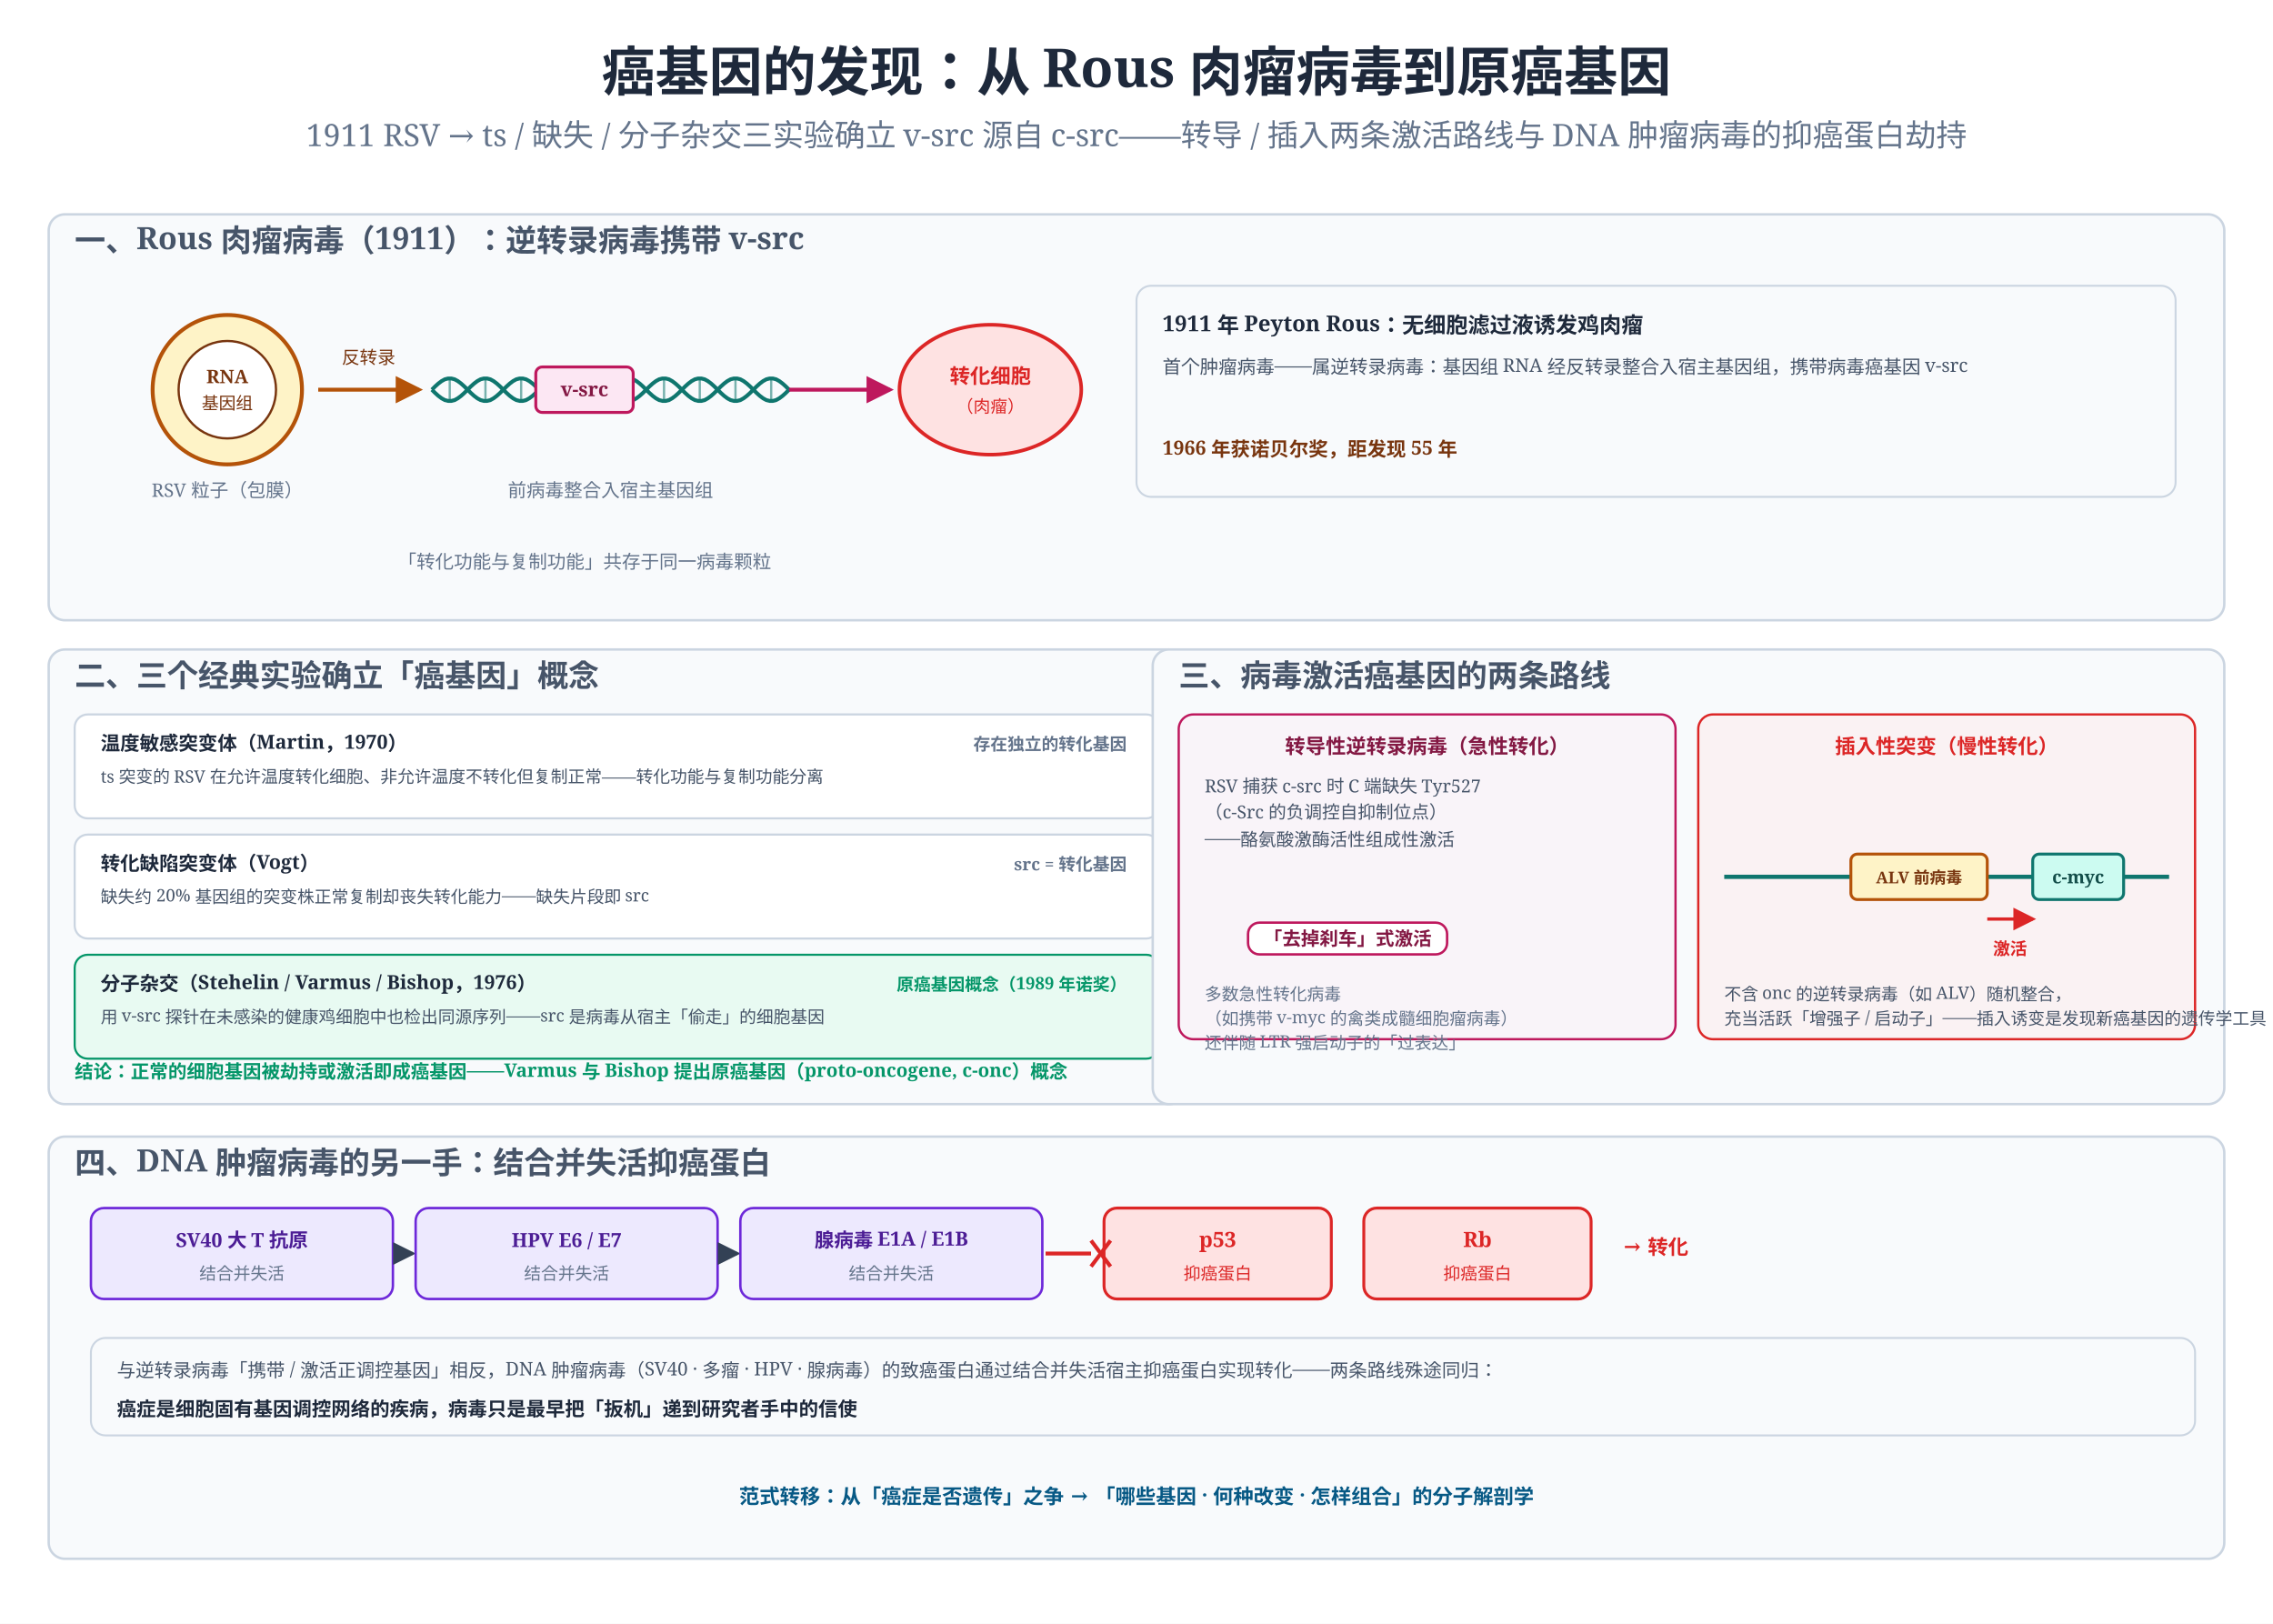
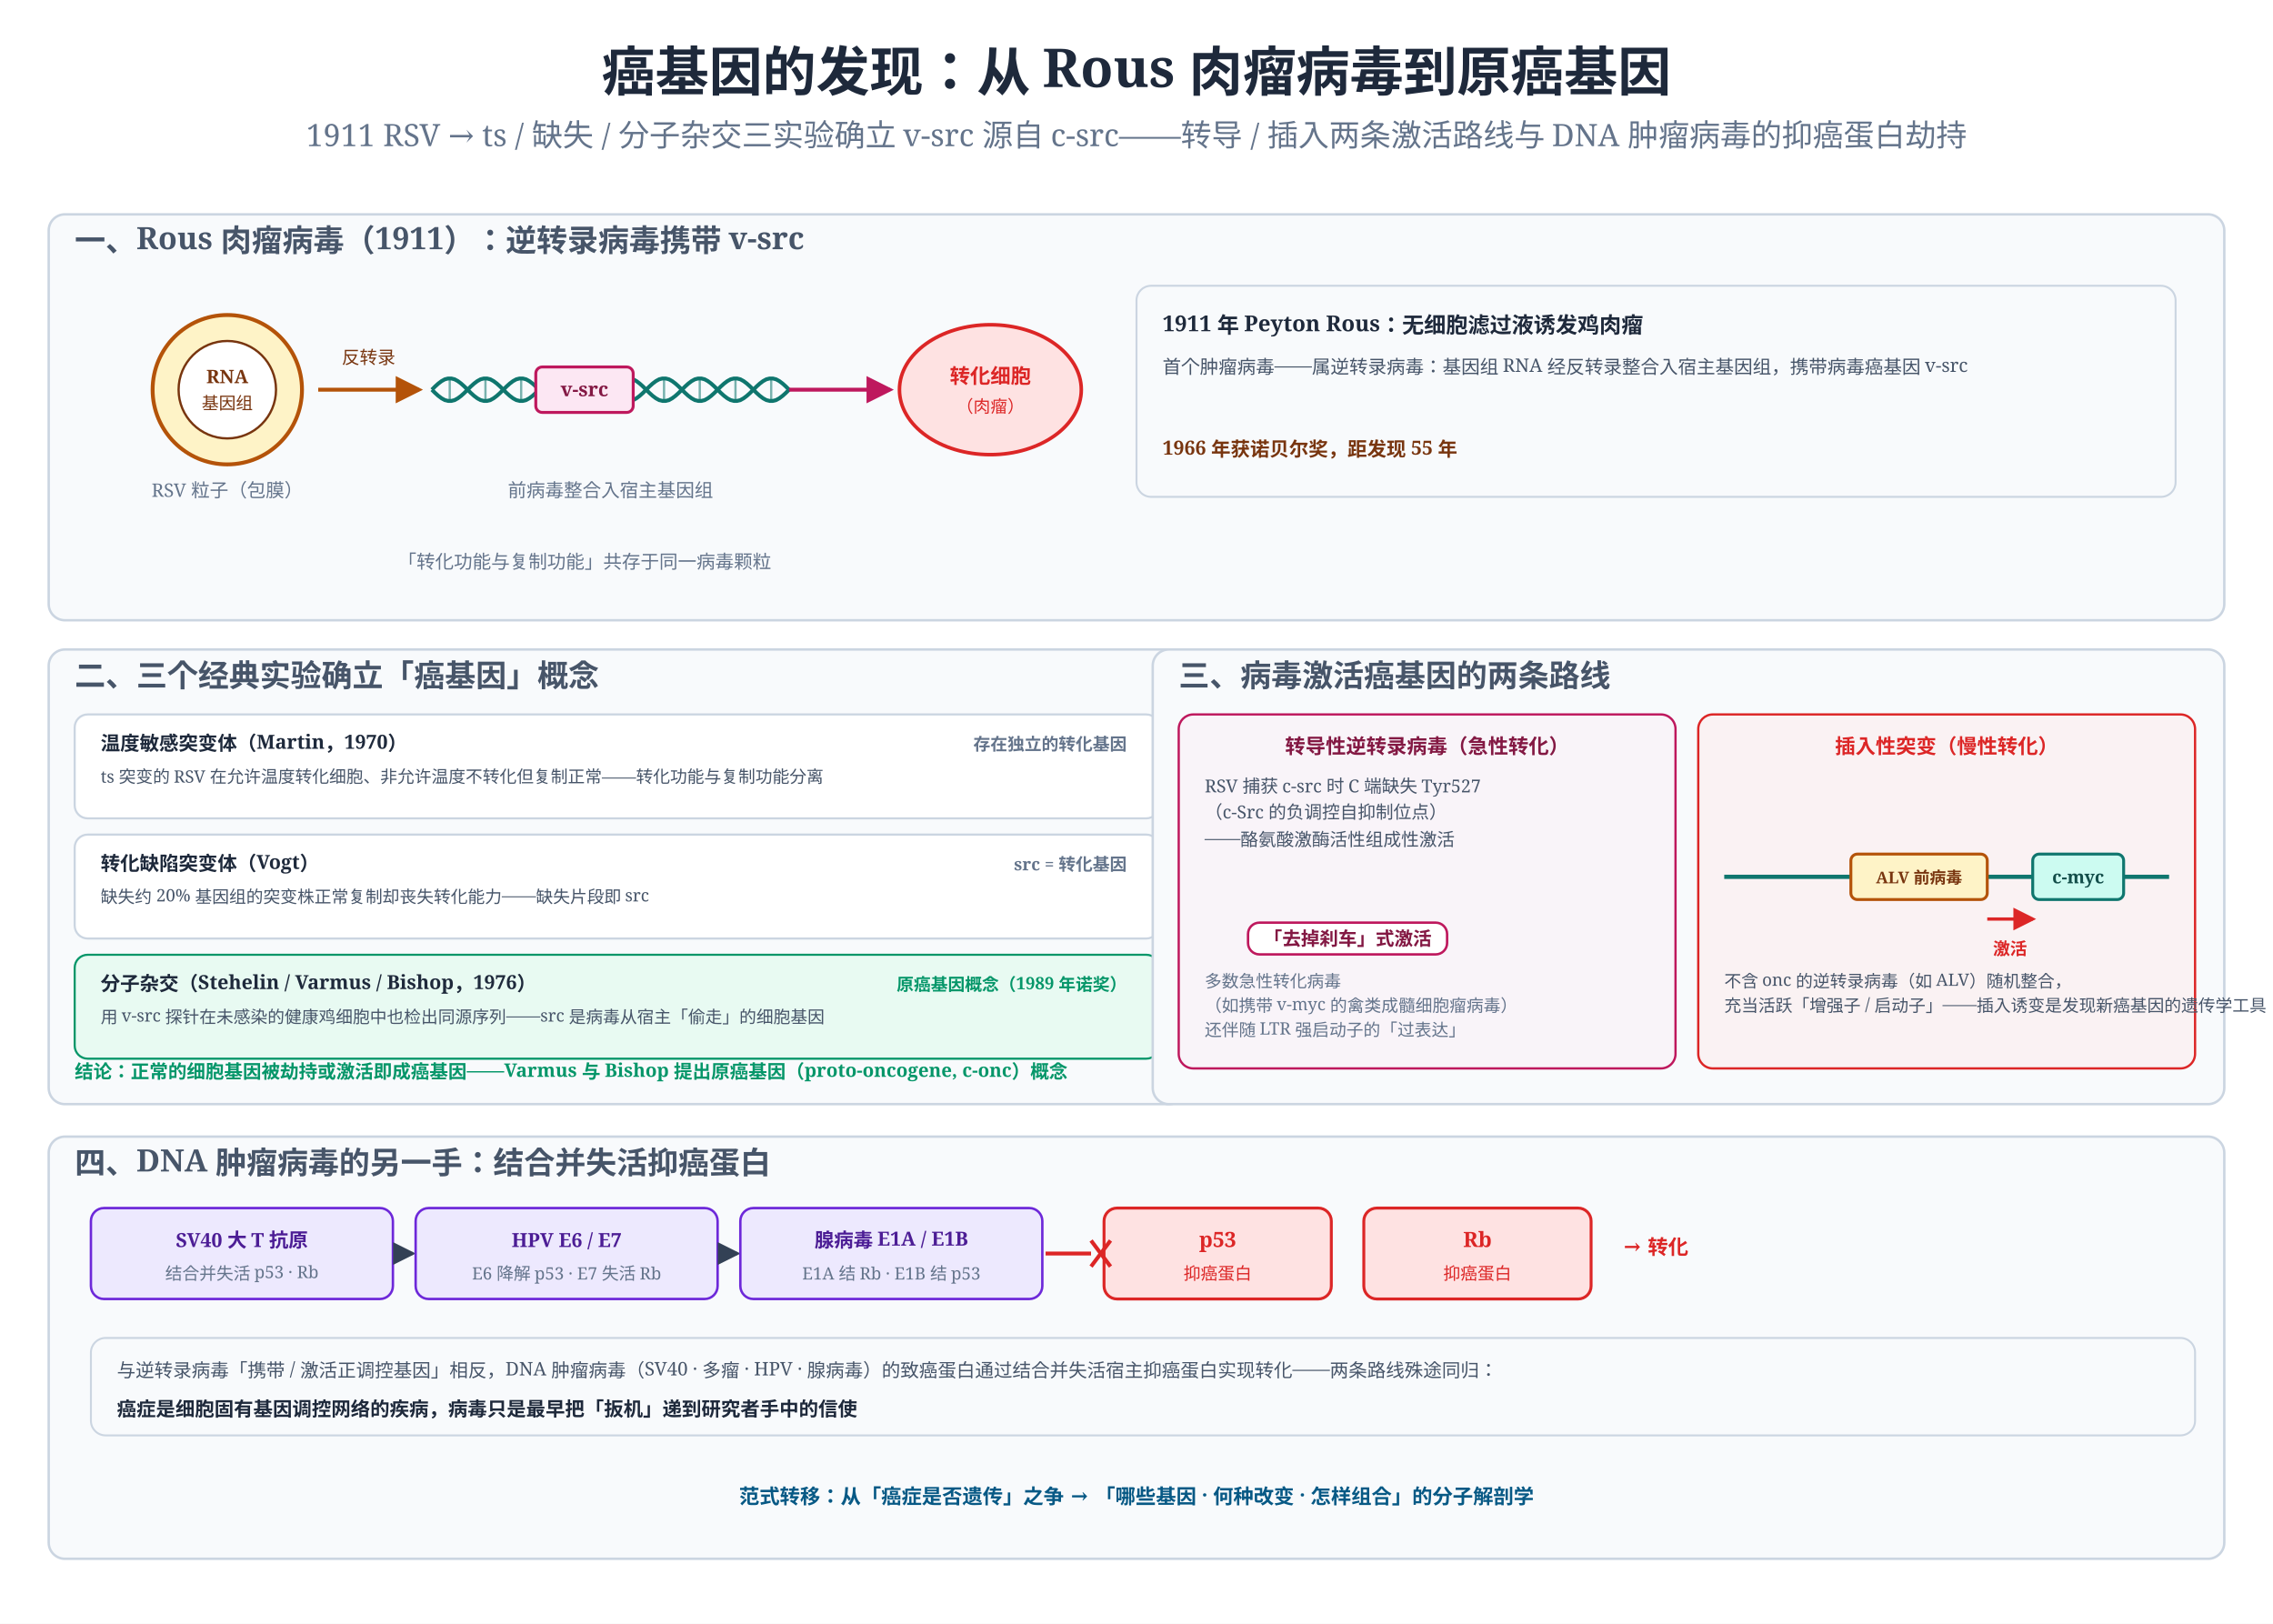
<svg xmlns="http://www.w3.org/2000/svg" width="1400" height="1000" viewBox="0 0 1400 1000" font-family="Noto Serif SC, LXGW WenKai, Songti SC, serif">
  <defs>
    <marker id="arr-ink" viewBox="0 0 10 10" refX="8.5" refY="5" markerWidth="7" markerHeight="7" orient="auto-start-reverse">
      <path d="M0,0 L10,5 L0,10 z" fill="#334155" />
    </marker>
    <marker id="arr-dna" viewBox="0 0 10 10" refX="8.5" refY="5" markerWidth="7" markerHeight="7" orient="auto-start-reverse">
      <path d="M0,0 L10,5 L0,10 z" fill="#0f766e" />
    </marker>
    <marker id="arr-rna" viewBox="0 0 10 10" refX="8.5" refY="5" markerWidth="7" markerHeight="7" orient="auto-start-reverse">
      <path d="M0,0 L10,5 L0,10 z" fill="#b45309" />
    </marker>
    <marker id="arr-pro" viewBox="0 0 10 10" refX="8.5" refY="5" markerWidth="7" markerHeight="7" orient="auto-start-reverse">
      <path d="M0,0 L10,5 L0,10 z" fill="#6d28d9" />
    </marker>
    <marker id="arr-enz" viewBox="0 0 10 10" refX="8.5" refY="5" markerWidth="7" markerHeight="7" orient="auto-start-reverse">
      <path d="M0,0 L10,5 L0,10 z" fill="#be185d" />
    </marker>
    <marker id="arr-acc" viewBox="0 0 10 10" refX="8.5" refY="5" markerWidth="7" markerHeight="7" orient="auto-start-reverse">
      <path d="M0,0 L10,5 L0,10 z" fill="#0369a1" />
    </marker>
    <marker id="arr-ok" viewBox="0 0 10 10" refX="8.5" refY="5" markerWidth="7" markerHeight="7" orient="auto-start-reverse">
      <path d="M0,0 L10,5 L0,10 z" fill="#059669" />
    </marker>
    <marker id="arr-warn" viewBox="0 0 10 10" refX="8.5" refY="5" markerWidth="7" markerHeight="7" orient="auto-start-reverse">
      <path d="M0,0 L10,5 L0,10 z" fill="#b45309" />
    </marker>
    <marker id="arr-bad" viewBox="0 0 10 10" refX="8.5" refY="5" markerWidth="7" markerHeight="7" orient="auto-start-reverse">
      <path d="M0,0 L10,5 L0,10 z" fill="#dc2626" />
    </marker>
    <marker id="arr-mute" viewBox="0 0 10 10" refX="8.5" refY="5" markerWidth="7" markerHeight="7" orient="auto-start-reverse">
      <path d="M0,0 L10,5 L0,10 z" fill="#94a3b8" />
    </marker>
  </defs>
  <rect x="0" y="0" width="1400" height="1000" fill="#ffffff" />
  <text x="700" y="56" text-anchor="middle" font-size="33" font-weight="700" fill="#1e293b">癌基因的发现：从 Rous 肉瘤病毒到原癌基因</text>
  <text x="700" y="90" text-anchor="middle" font-size="19" fill="#64748b">1911 RSV → ts / 缺失 / 分子杂交三实验确立 v-src 源自 c-src——转导 / 插入两条激活路线与 DNA 肿瘤病毒的抑癌蛋白劫持</text>
  <rect x="30" y="132" width="1340" height="250" rx="10" fill="#f8fafc" stroke="#cbd5e1" stroke-width="1.5" />
  <text x="46" y="154.84" font-size="19" fill="#475569" font-weight="700">一、Rous 肉瘤病毒（1911）：逆转录病毒携带 v-src</text>
  <circle cx="140" cy="240" r="46" fill="#fef3c7" stroke="#b45309" stroke-width="2.4" />
  <circle cx="140" cy="240" r="30" fill="#ffffff" stroke="#78350f" stroke-width="1.4" />
  <text x="140" y="236" font-size="11.5" fill="#78350f" text-anchor="middle" font-weight="700">RNA</text>
  <text x="140" y="252" font-size="10.5" fill="#78350f" text-anchor="middle">基因组</text>
  <text x="140" y="306" font-size="11.5" fill="#64748b" text-anchor="middle">RSV 粒子（包膜）</text>
  <line x1="196" y1="240" x2="258" y2="240" stroke="#b45309" stroke-width="2.4" marker-end="url(#arr-rna)" />
  <text x="227" y="224" font-size="11" fill="#78350f" text-anchor="middle">反转录</text>
  <path d="M266,240L266.0,240.0L268.0,238.0L270.0,236.2L272.0,234.7L274.0,233.6L276.0,233.1L278.0,233.1L280.0,233.6L282.0,234.7L284.0,236.2L286.0,238.0L288.0,240.0L290.0,242.0L292.0,243.8L294.0,245.3L296.0,246.4L298.0,246.9L300.0,246.9L302.0,246.4L304.0,245.3L306.0,243.8L308.0,242.0L310.0,240.0L312.0,238.0L314.0,236.2L316.0,234.7L318.0,233.6L320.0,233.1L322.0,233.1L324.0,233.6L326.0,234.7L328.0,236.2L330.0,238.0L332.0,240.0L334.0,242.0L336.0,243.8L338.0,245.3L340.0,246.4L342.0,246.9L344.0,246.9L346.0,246.4L348.0,245.3L350.0,243.8L352.0,242.0L354.0,240.0L356.0,238.0L358.0,236.2L360.0,234.7L362.0,233.6L364.0,233.1L366.0,233.1L368.0,233.6L370.0,234.7L372.0,236.2L374.0,238.0L376.0,240.0L378.0,242.0L380.0,243.8L382.0,245.3L384.0,246.4L386.0,246.9L388.0,246.9L390.0,246.4L392.0,245.3L394.0,243.8L396.0,242.0L398.0,240.0L400.0,238.0L402.0,236.2L404.0,234.7L406.0,233.6L408.0,233.1L410.0,233.1L412.0,233.6L414.0,234.7L416.0,236.2L418.0,238.0L420.0,240.0L422.0,242.0L424.0,243.8L426.0,245.3L428.0,246.4L430.0,246.9L432.0,246.9L434.0,246.4L436.0,245.3L438.0,243.8L440.0,242.0L442.0,240.0L444.0,238.0L446.0,236.2L448.0,234.7L450.0,233.6L452.0,233.1L454.0,233.1L456.0,233.6L458.0,234.7L460.0,236.2L462.0,238.0L464.0,240.0L466.0,242.0L468.0,243.8L470.0,245.3L472.0,246.4L474.0,246.9L476.0,246.9L478.0,246.4L480.0,245.3L482.0,243.8L484.0,242.0L486.0,240.0" fill="none" stroke="#0f766e" stroke-width="2.4" />
  <path d="M266,240L266.0,240.0L268.0,242.0L270.0,243.8L272.0,245.3L274.0,246.4L276.0,246.9L278.0,246.9L280.0,246.4L282.0,245.3L284.0,243.8L286.0,242.0L288.0,240.0L290.0,238.0L292.0,236.2L294.0,234.7L296.0,233.6L298.0,233.1L300.0,233.1L302.0,233.6L304.0,234.7L306.0,236.2L308.0,238.0L310.0,240.0L312.0,242.0L314.0,243.8L316.0,245.3L318.0,246.4L320.0,246.9L322.0,246.9L324.0,246.4L326.0,245.3L328.0,243.8L330.0,242.0L332.0,240.0L334.0,238.0L336.0,236.2L338.0,234.7L340.0,233.6L342.0,233.1L344.0,233.1L346.0,233.6L348.0,234.7L350.0,236.2L352.0,238.0L354.0,240.0L356.0,242.0L358.0,243.8L360.0,245.3L362.0,246.4L364.0,246.9L366.0,246.9L368.0,246.4L370.0,245.3L372.0,243.8L374.0,242.0L376.0,240.0L378.0,238.0L380.0,236.2L382.0,234.7L384.0,233.6L386.0,233.1L388.0,233.1L390.0,233.6L392.0,234.7L394.0,236.2L396.0,238.0L398.0,240.0L400.0,242.0L402.0,243.8L404.0,245.3L406.0,246.4L408.0,246.9L410.0,246.9L412.0,246.4L414.0,245.3L416.0,243.8L418.0,242.0L420.0,240.0L422.0,238.0L424.0,236.2L426.0,234.7L428.0,233.6L430.0,233.1L432.0,233.1L434.0,233.6L436.0,234.7L438.0,236.2L440.0,238.0L442.0,240.0L444.0,242.0L446.0,243.8L448.0,245.3L450.0,246.4L452.0,246.9L454.0,246.9L456.0,246.4L458.0,245.3L460.0,243.8L462.0,242.0L464.0,240.0L466.0,238.0L468.0,236.2L470.0,234.7L472.0,233.6L474.0,233.1L476.0,233.1L478.0,233.6L480.0,234.7L482.0,236.2L484.0,238.0L486.0,240.0" fill="none" stroke="#0f766e" stroke-width="2.4" />
  <line x1="277" y1="233" x2="277" y2="247" stroke="#0f766e" stroke-width="1.4" opacity="0.55" />
  <line x1="299" y1="247" x2="299" y2="233" stroke="#0f766e" stroke-width="1.4" opacity="0.55" />
  <line x1="321" y1="233" x2="321" y2="247" stroke="#0f766e" stroke-width="1.4" opacity="0.55" />
  <line x1="343" y1="247" x2="343" y2="233" stroke="#0f766e" stroke-width="1.4" opacity="0.55" />
  <line x1="365" y1="233" x2="365" y2="247" stroke="#0f766e" stroke-width="1.4" opacity="0.55" />
  <line x1="387" y1="247" x2="387" y2="233" stroke="#0f766e" stroke-width="1.4" opacity="0.55" />
  <line x1="409" y1="233" x2="409" y2="247" stroke="#0f766e" stroke-width="1.4" opacity="0.55" />
  <line x1="431" y1="247" x2="431" y2="233" stroke="#0f766e" stroke-width="1.4" opacity="0.55" />
  <line x1="453" y1="233" x2="453" y2="247" stroke="#0f766e" stroke-width="1.4" opacity="0.55" />
  <line x1="475" y1="247" x2="475" y2="233" stroke="#0f766e" stroke-width="1.4" opacity="0.55" />
  <rect x="330" y="226" width="60" height="28" rx="4" fill="#fce7f3" stroke="#be185d" stroke-width="1.8" />
  <text x="360" y="244" font-size="12" fill="#831843" text-anchor="middle" font-weight="700">v-src</text>
  <text x="376" y="306" font-size="11.5" fill="#64748b" text-anchor="middle">前病毒整合入宿主基因组</text>
  <line x1="486" y1="240" x2="548" y2="240" stroke="#be185d" stroke-width="2.4" marker-end="url(#arr-enz)" />
  <ellipse cx="610" cy="240" rx="56" ry="40" fill="#fee2e2" stroke="#dc2626" stroke-width="2.2" />
  <text x="610" y="236" font-size="12.5" fill="#dc2626" text-anchor="middle" font-weight="700">转化细胞</text>
  <text x="610" y="254" font-size="10.5" fill="#dc2626" text-anchor="middle">（肉瘤）</text>
  <rect x="700" y="176" width="640" height="130" rx="9" fill="#f8fafc" stroke="#cbd5e1" stroke-width="1.2" />
  <text x="716" y="204" font-size="13.5" fill="#1e293b" font-weight="700">1911 年 Peyton Rous：无细胞滤过液诱发鸡肉瘤</text>
  <text x="716" y="230" font-size="11.5" fill="#475569">首个肿瘤病毒——属逆转录病毒：基因组 RNA 经反转录整合入宿主基因组，携带病毒癌基因 v-src</text>
  <text x="716" y="280" font-size="12" fill="#78350f" font-weight="600">1966 年获诺贝尔奖，距发现 55 年</text>
  <text x="360" y="350" font-size="11.5" fill="#64748b" text-anchor="middle">「转化功能与复制功能」共存于同一病毒颗粒</text>
  <rect x="30" y="400" width="700" height="280" rx="10" fill="#f8fafc" stroke="#cbd5e1" stroke-width="1.5" />
  <text x="46" y="422.84" font-size="19" fill="#475569" font-weight="700">二、三个经典实验确立「癌基因」概念</text>
  <rect x="46" y="440" width="668" height="64" rx="8" fill="#ffffff" fill-opacity="1" stroke="#cbd5e1" stroke-width="1.3" />
  <text x="62" y="462" font-size="12" fill="#1e293b" font-weight="700">温度敏感突变体（Martin，1970）</text>
  <text x="62" y="482" font-size="10.5" fill="#475569">ts 突变的 RSV 在允许温度转化细胞、非允许温度不转化但复制正常——转化功能与复制功能分离</text>
  <text x="694" y="462" font-size="10.5" fill="#64748b" text-anchor="end" font-weight="600">存在独立的转化基因</text>
  <rect x="46" y="514" width="668" height="64" rx="8" fill="#ffffff" fill-opacity="1" stroke="#cbd5e1" stroke-width="1.3" />
  <text x="62" y="536" font-size="12" fill="#1e293b" font-weight="700">转化缺陷突变体（Vogt）</text>
  <text x="62" y="556" font-size="10.5" fill="#475569">缺失约 20% 基因组的突变株正常复制却丧失转化能力——缺失片段即 src</text>
  <text x="694" y="536" font-size="10.5" fill="#64748b" text-anchor="end" font-weight="600">src = 转化基因</text>
  <rect x="46" y="588" width="668" height="64" rx="8" fill="#d1fae5" fill-opacity="0.4" stroke="#059669" stroke-width="1.3" />
  <text x="62" y="610" font-size="12" fill="#1e293b" font-weight="700">分子杂交（Stehelin / Varmus / Bishop，1976）</text>
  <text x="62" y="630" font-size="10.5" fill="#475569">用 v-src 探针在未感染的健康鸡细胞中也检出同源序列——src 是病毒从宿主「偷走」的细胞基因</text>
  <text x="694" y="610" font-size="10.5" fill="#059669" text-anchor="end" font-weight="600">原癌基因概念（1989 年诺奖）</text>
  <text x="46" y="664" font-size="11.5" fill="#059669" font-weight="600">结论：正常的细胞基因被劫持或激活即成癌基因——Varmus 与 Bishop 提出原癌基因（proto-oncogene, c-onc）概念</text>
  <rect x="710" y="400" width="660" height="280" rx="10" fill="#f8fafc" stroke="#cbd5e1" stroke-width="1.5" />
  <text x="726" y="422.84" font-size="19" fill="#475569" font-weight="700">三、病毒激活癌基因的两条路线</text>
-   <rect x="726" y="440" width="306" height="200" rx="9" fill="#fce7f3" fill-opacity="0.35" stroke="#be185d" stroke-width="1.4" />
+   <rect x="726" y="440" width="306" height="218" rx="9" fill="#fce7f3" fill-opacity="0.35" stroke="#be185d" stroke-width="1.4" />
  <text x="879" y="464" font-size="12.5" fill="#831843" text-anchor="middle" font-weight="700">转导性逆转录病毒（急性转化）</text>
  <text x="742" y="488" font-size="11" fill="#475569">RSV 捕获 c-src 时 C 端缺失 Tyr527</text>
  <text x="742" y="504" font-size="11" fill="#475569">（c-Src 的负调控自抑制位点）</text>
  <text x="742" y="520" font-size="11" fill="#475569">——酪氨酸激酶活性组成性激活</text>
  <rect x="768.697" y="568.225" width="122.605" height="19.55" rx="7" fill="#ffffff" stroke="#be185d" stroke-width="1.5" />
  <text x="830" y="582.14" font-size="11.5" fill="#831843" text-anchor="middle" font-weight="700">「去掉刹车」式激活</text>
-   <text x="742" y="616" font-size="10.5" fill="#64748b">多数急性转化病毒</text>
-   <text x="742" y="631" font-size="10.5" fill="#64748b">（如携带 v-myc 的禽类成髓细胞瘤病毒）</text>
-   <text x="742" y="646" font-size="10.5" fill="#64748b">还伴随 LTR 强启动子的「过表达」</text>
-   <rect x="1046" y="440" width="306" height="200" rx="9" fill="#fee2e2" fill-opacity="0.35" stroke="#dc2626" stroke-width="1.4" />
+   <text x="742" y="608" font-size="10.5" fill="#64748b">多数急性转化病毒</text>
+   <text x="742" y="623" font-size="10.5" fill="#64748b">（如携带 v-myc 的禽类成髓细胞瘤病毒）</text>
+   <text x="742" y="638" font-size="10.5" fill="#64748b">还伴随 LTR 强启动子的「过表达」</text>
+   <rect x="1046" y="440" width="306" height="218" rx="9" fill="#fee2e2" fill-opacity="0.35" stroke="#dc2626" stroke-width="1.4" />
  <text x="1199" y="464" font-size="12.5" fill="#dc2626" text-anchor="middle" font-weight="700">插入性突变（慢性转化）</text>
  <line x1="1062" y1="540" x2="1336" y2="540" stroke="#0f766e" stroke-width="2.6" />
  <rect x="1140" y="526" width="84" height="28" rx="4" fill="#fef3c7" stroke="#b45309" stroke-width="1.8" />
  <text x="1182" y="544" font-size="10" fill="#78350f" text-anchor="middle" font-weight="700">ALV 前病毒</text>
  <rect x="1252" y="526" width="56" height="28" rx="4" fill="#ccfbf1" stroke="#0f766e" stroke-width="1.8" />
  <text x="1280" y="544" font-size="11" fill="#134e4a" text-anchor="middle" font-weight="700">c-myc</text>
  <line x1="1224" y1="566" x2="1252" y2="566" stroke="#dc2626" stroke-width="2" marker-end="url(#arr-bad)" />
  <text x="1238" y="588" font-size="10.5" fill="#dc2626" text-anchor="middle" font-weight="700">激活</text>
-   <text x="1062" y="616" font-size="10.5" fill="#475569">不含 onc 的逆转录病毒（如 ALV）随机整合，</text>
-   <text x="1062" y="631" font-size="10.5" fill="#475569">充当活跃「增强子 / 启动子」——插入诱变是发现新癌基因的遗传学工具</text>
+   <text x="1062" y="608" font-size="10.5" fill="#475569">不含 onc 的逆转录病毒（如 ALV）随机整合，</text>
+   <text x="1062" y="623" font-size="10.5" fill="#475569">充当活跃「增强子 / 启动子」——插入诱变是发现新癌基因的遗传学工具</text>
  <rect x="30" y="700" width="1340" height="260" rx="10" fill="#f8fafc" stroke="#cbd5e1" stroke-width="1.5" />
  <text x="46" y="722.84" font-size="19" fill="#475569" font-weight="700">四、DNA 肿瘤病毒的另一手：结合并失活抑癌蛋白</text>
  <rect x="56" y="744" width="186" height="56" rx="8" fill="#ede9fe" stroke="#6d28d9" stroke-width="1.5" />
  <text x="149" y="768" font-size="12" fill="#4c1d95" text-anchor="middle" font-weight="700">SV40 大 T 抗原</text>
-   <text x="149" y="788" font-size="10.5" fill="#64748b" text-anchor="middle">结合并失活</text>
+   <text x="149" y="788" font-size="10.5" fill="#64748b" text-anchor="middle">结合并失活 p53 · Rb</text>
  <line x1="244" y1="772" x2="254" y2="772" stroke="#475569" stroke-width="2" marker-end="url(#arr-ink)" />
  <rect x="256" y="744" width="186" height="56" rx="8" fill="#ede9fe" stroke="#6d28d9" stroke-width="1.5" />
  <text x="349" y="768" font-size="12" fill="#4c1d95" text-anchor="middle" font-weight="700">HPV E6 / E7</text>
-   <text x="349" y="788" font-size="10.5" fill="#64748b" text-anchor="middle">结合并失活</text>
+   <text x="349" y="788" font-size="10.5" fill="#64748b" text-anchor="middle">E6 降解 p53 · E7 失活 Rb</text>
  <line x1="444" y1="772" x2="454" y2="772" stroke="#475569" stroke-width="2" marker-end="url(#arr-ink)" />
  <rect x="456" y="744" width="186" height="56" rx="8" fill="#ede9fe" stroke="#6d28d9" stroke-width="1.5" />
  <text x="549" y="768" font-size="12" fill="#4c1d95" text-anchor="middle" font-weight="700">腺病毒 E1A / E1B</text>
-   <text x="549" y="788" font-size="10.5" fill="#64748b" text-anchor="middle">结合并失活</text>
+   <text x="549" y="788" font-size="10.5" fill="#64748b" text-anchor="middle">E1A 结 Rb · E1B 结 p53</text>
  <rect x="680" y="744" width="140" height="56" rx="8" fill="#fee2e2" stroke="#dc2626" stroke-width="1.8" />
  <text x="750" y="768" font-size="13" fill="#dc2626" text-anchor="middle" font-weight="700">p53</text>
  <text x="750" y="788" font-size="10.5" fill="#dc2626" text-anchor="middle">抑癌蛋白</text>
  <rect x="840" y="744" width="140" height="56" rx="8" fill="#fee2e2" stroke="#dc2626" stroke-width="1.8" />
  <text x="910" y="768" font-size="13" fill="#dc2626" text-anchor="middle" font-weight="700">Rb</text>
  <text x="910" y="788" font-size="10.5" fill="#dc2626" text-anchor="middle">抑癌蛋白</text>
  <line x1="644" y1="772" x2="672" y2="772" stroke="#dc2626" stroke-width="2.4" />
  <line x1="672" y1="764" x2="684" y2="780" stroke="#dc2626" stroke-width="2.4" />
  <line x1="684" y1="764" x2="672" y2="780" stroke="#dc2626" stroke-width="2.4" />
  <text x="1020" y="772" font-size="12.5" fill="#dc2626" text-anchor="middle" font-weight="700">→ 转化</text>
  <rect x="56" y="824" width="1296" height="60" rx="9" fill="#f8fafc" stroke="#cbd5e1" stroke-width="1.2" />
  <text x="72" y="848" font-size="11.5" fill="#475569">与逆转录病毒「携带 / 激活正调控基因」相反，DNA 肿瘤病毒（SV40 · 多瘤 · HPV · 腺病毒）的致癌蛋白通过结合并失活宿主抑癌蛋白实现转化——两条路线殊途同归：</text>
  <text x="72" y="872" font-size="12" fill="#1e293b" font-weight="600">癌症是细胞固有基因调控网络的疾病，病毒只是最早把「扳机」递到研究者手中的信使</text>
  <text x="700" y="926" font-size="12.5" fill="#075985" text-anchor="middle" font-weight="600">范式转移：从「癌症是否遗传」之争 → 「哪些基因 · 何种改变 · 怎样组合」的分子解剖学</text>
</svg>
